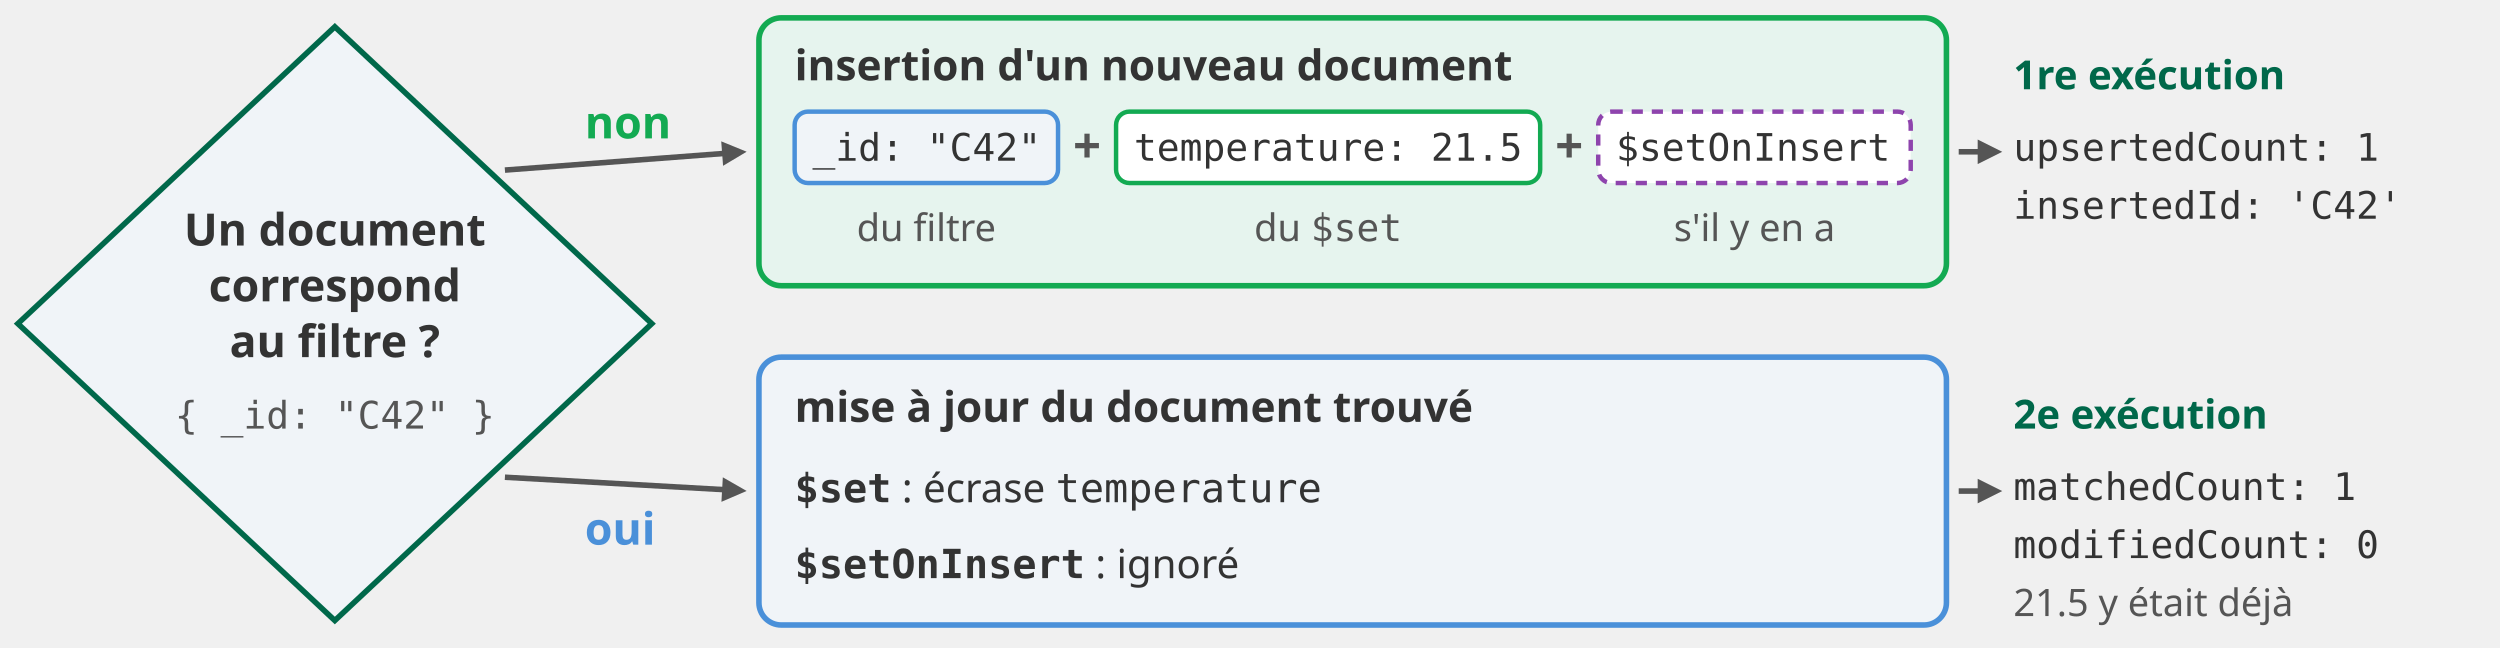
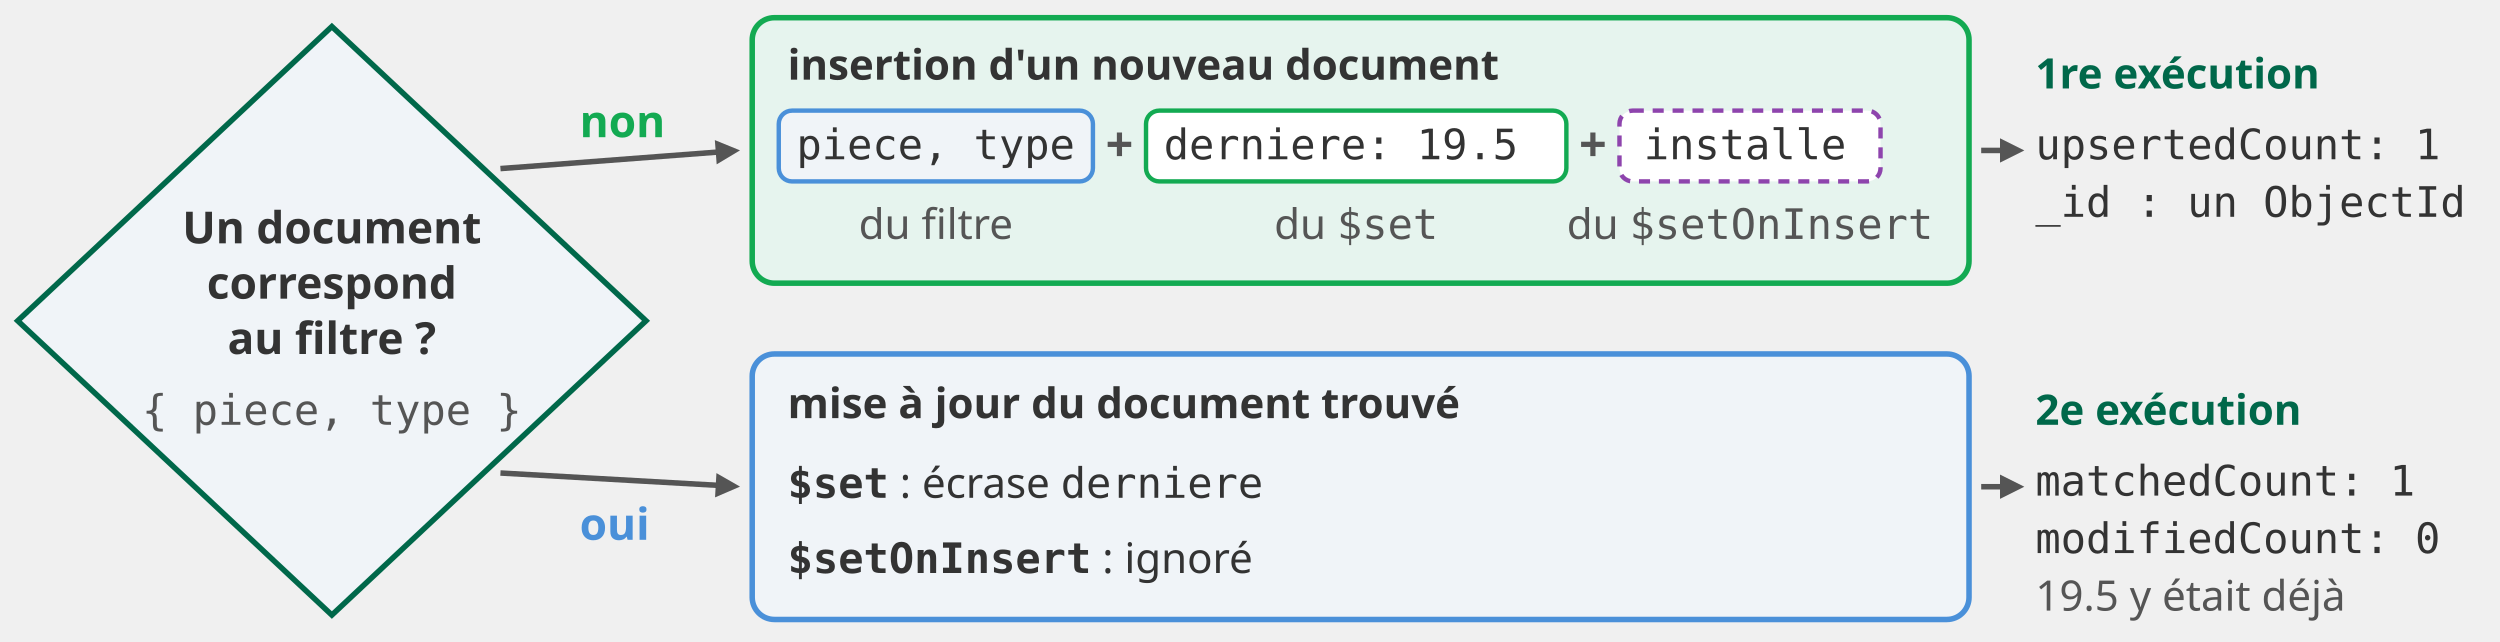
- <svg xmlns="http://www.w3.org/2000/svg" viewBox="0 0 1120 290" font-family="sans-serif" role="img" aria-labelledby="t">
+ <svg xmlns="http://www.w3.org/2000/svg" viewBox="0 0 1130 290" font-family="sans-serif" role="img" aria-labelledby="t">
  <defs>
    <marker id="fl" viewBox="0 0 10 10" refX="6" refY="5" markerWidth="11" markerHeight="11" markerUnits="userSpaceOnUse" orient="auto-start-reverse">
      <path d="M0,0 L10,5 L0,10 z" fill="#555" />
    </marker>
  </defs>
  <polygon points="150,12 292,145 150,278 8,145" fill="#f0f4f8" stroke="#00684a" stroke-width="2.5" />
  <g font-size="20" font-weight="bold" fill="#333" text-anchor="middle">
    <text x="150" y="110">Un document</text>
    <text x="150" y="135">correspond</text>
    <text x="150" y="160">au filtre ?</text>
  </g>
-   <text x="150" y="192" font-family="monospace" font-size="17" fill="#555" text-anchor="middle">{ _id: "C42" }</text>
+   <text x="150" y="192" font-family="monospace" font-size="19" fill="#555" text-anchor="middle">{ piece, type }</text>
  <g stroke="#555" stroke-width="2.5" fill="none" marker-end="url(#fl)">
    <path d="M226.2,76.2 L330.1,68.3" />
    <path d="M226.2,213.8 L330.1,219.7" />
  </g>
  <text x="262" y="62" font-size="20" font-weight="bold" fill="#13aa52">non</text>
  <text x="262" y="244" font-size="20" font-weight="bold" fill="#4a90d9">oui</text>
-   <rect x="340" y="8" width="532" height="120" rx="10" fill="#e6f4ee" stroke="#13aa52" stroke-width="2.5" />
+   <rect x="340" y="8" width="550" height="120" rx="10" fill="#e6f4ee" stroke="#13aa52" stroke-width="2.5" />
  <text x="356" y="36" font-size="19" font-weight="bold" fill="#333">insertion d'un nouveau document</text>
-   <g font-family="monospace" font-size="17" fill="#333">
-     <rect x="356" y="50" width="118" height="32" rx="6" fill="#f0f4f8" stroke="#4a90d9" stroke-width="2" />
-     <text x="364" y="72">_id: "C42"</text>
-     <rect x="500" y="50" width="190" height="32" rx="6" fill="#ffffff" stroke="#13aa52" stroke-width="2" />
-     <text x="508" y="72">temperature: 21.5</text>
-     <rect x="716" y="50" width="140" height="32" rx="6" fill="#ffffff" stroke="#8e44ad" stroke-width="2" stroke-dasharray="5 4" />
-     <text x="724" y="72">$setOnInsert</text>
+   <g font-family="monospace" font-size="19" fill="#333">
+     <rect x="352" y="50" width="142" height="32" rx="6" fill="#f0f4f8" stroke="#4a90d9" stroke-width="2" />
+     <text x="360" y="72">piece, type</text>
+     <rect x="518" y="50" width="190" height="32" rx="6" fill="#ffffff" stroke="#13aa52" stroke-width="2" />
+     <text x="526" y="72">derniere: 19.5</text>
+     <rect x="732" y="50" width="118" height="32" rx="6" fill="#ffffff" stroke="#8e44ad" stroke-width="2" stroke-dasharray="5 4" />
+     <text x="743" y="72">installe</text>
  </g>
  <g font-size="22" font-weight="bold" fill="#555" text-anchor="middle">
-     <text x="487" y="73">+</text>
-     <text x="703" y="73">+</text>
+     <text x="506" y="73">+</text>
+     <text x="720" y="73">+</text>
  </g>
-   <g font-size="17" fill="#555" text-anchor="middle">
-     <text x="415" y="108">du filtre</text>
-     <text x="595" y="108">du <tspan font-family="monospace">$set</tspan>
+   <g font-size="19" fill="#555" text-anchor="middle">
+     <text x="423" y="108">du filtre</text>
+     <text x="613" y="108">du <tspan font-family="monospace">$set</tspan>
    </text>
-     <text x="786" y="108">s'il y en a</text>
+     <text x="791" y="108">du <tspan font-family="monospace">$setOnInsert</tspan>
+     </text>
  </g>
-   <rect x="340" y="160" width="532" height="120" rx="10" fill="#f0f4f8" stroke="#4a90d9" stroke-width="2.5" />
+   <rect x="340" y="160" width="550" height="120" rx="10" fill="#f0f4f8" stroke="#4a90d9" stroke-width="2.5" />
  <text x="356" y="189" font-size="19" font-weight="bold" fill="#333">mise à jour du document trouvé</text>
-   <text x="356" y="225" font-size="18" fill="#333">
-     <tspan font-family="monospace" font-weight="bold">$set</tspan> : écrase <tspan font-family="monospace">temperature</tspan>
+   <text x="356" y="225" font-size="19" fill="#333">
+     <tspan font-family="monospace" font-weight="bold">$set</tspan> : écrase <tspan font-family="monospace">derniere</tspan>
  </text>
-   <text x="356" y="259" font-size="18" fill="#333">
+   <text x="356" y="259" font-size="19" fill="#333">
    <tspan font-family="monospace" font-weight="bold">$setOnInsert</tspan> : ignoré</text>
  <g stroke="#555" stroke-width="2.5" marker-end="url(#fl)">
-     <line x1="877.5" y1="68" x2="892.6" y2="68" />
-     <line x1="877.5" y1="220" x2="892.6" y2="220" />
+     <line x1="895.5" y1="68" x2="910.6" y2="68" />
+     <line x1="895.5" y1="220" x2="910.6" y2="220" />
  </g>
-   <text x="902" y="40" font-size="18" font-weight="bold" fill="#00684a">1re exécution</text>
-   <g font-family="monospace" font-size="17" fill="#333">
-     <text x="902" y="72">upsertedCount: 1</text>
-     <text x="902" y="98">insertedId: 'C42'</text>
+   <text x="920" y="40" font-size="19" font-weight="bold" fill="#00684a">1re exécution</text>
+   <g font-family="monospace" font-size="19" fill="#333">
+     <text x="920" y="72">upsertedCount: 1</text>
+     <text x="920" y="98">_id : un ObjectId</text>
  </g>
-   <text x="902" y="192" font-size="18" font-weight="bold" fill="#00684a">2e exécution</text>
-   <g font-family="monospace" font-size="17" fill="#333">
-     <text x="902" y="224">matchedCount: 1</text>
-     <text x="902" y="250">modifiedCount: 0</text>
+   <text x="920" y="192" font-size="19" font-weight="bold" fill="#00684a">2e exécution</text>
+   <g font-family="monospace" font-size="19" fill="#333">
+     <text x="920" y="224">matchedCount: 1</text>
+     <text x="920" y="250">modifiedCount: 0</text>
  </g>
-   <text x="902" y="276" font-size="17" fill="#555">21.5 y était déjà</text>
+   <text x="920" y="276" font-size="19" fill="#555">19.5 y était déjà</text>
</svg>
